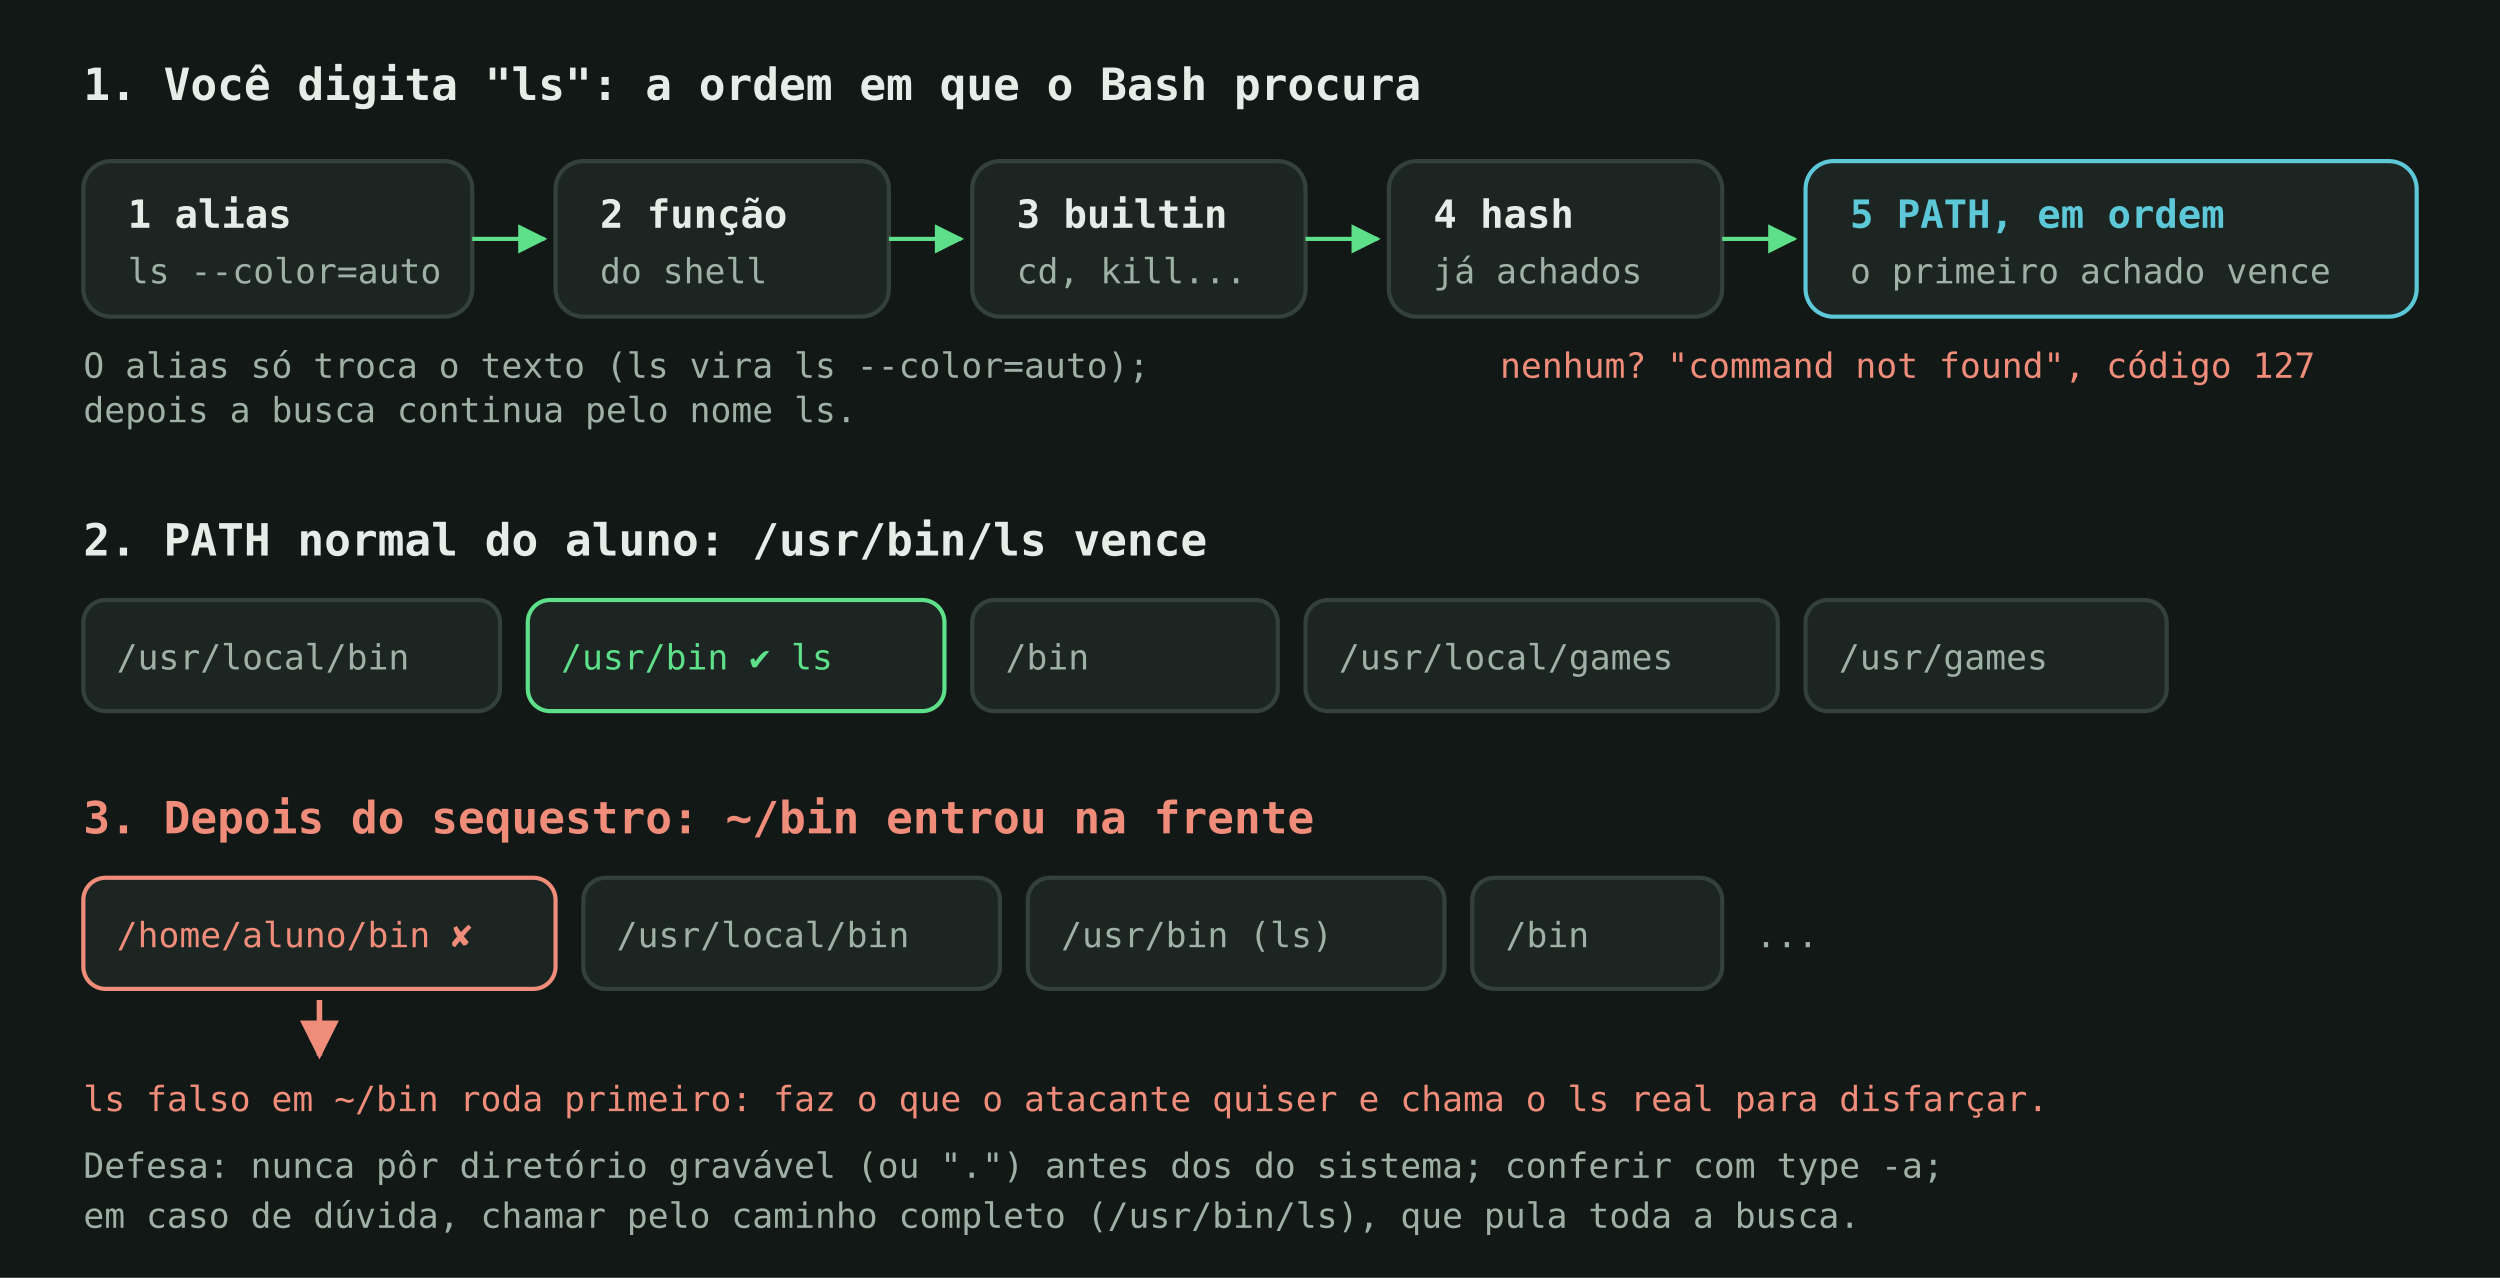
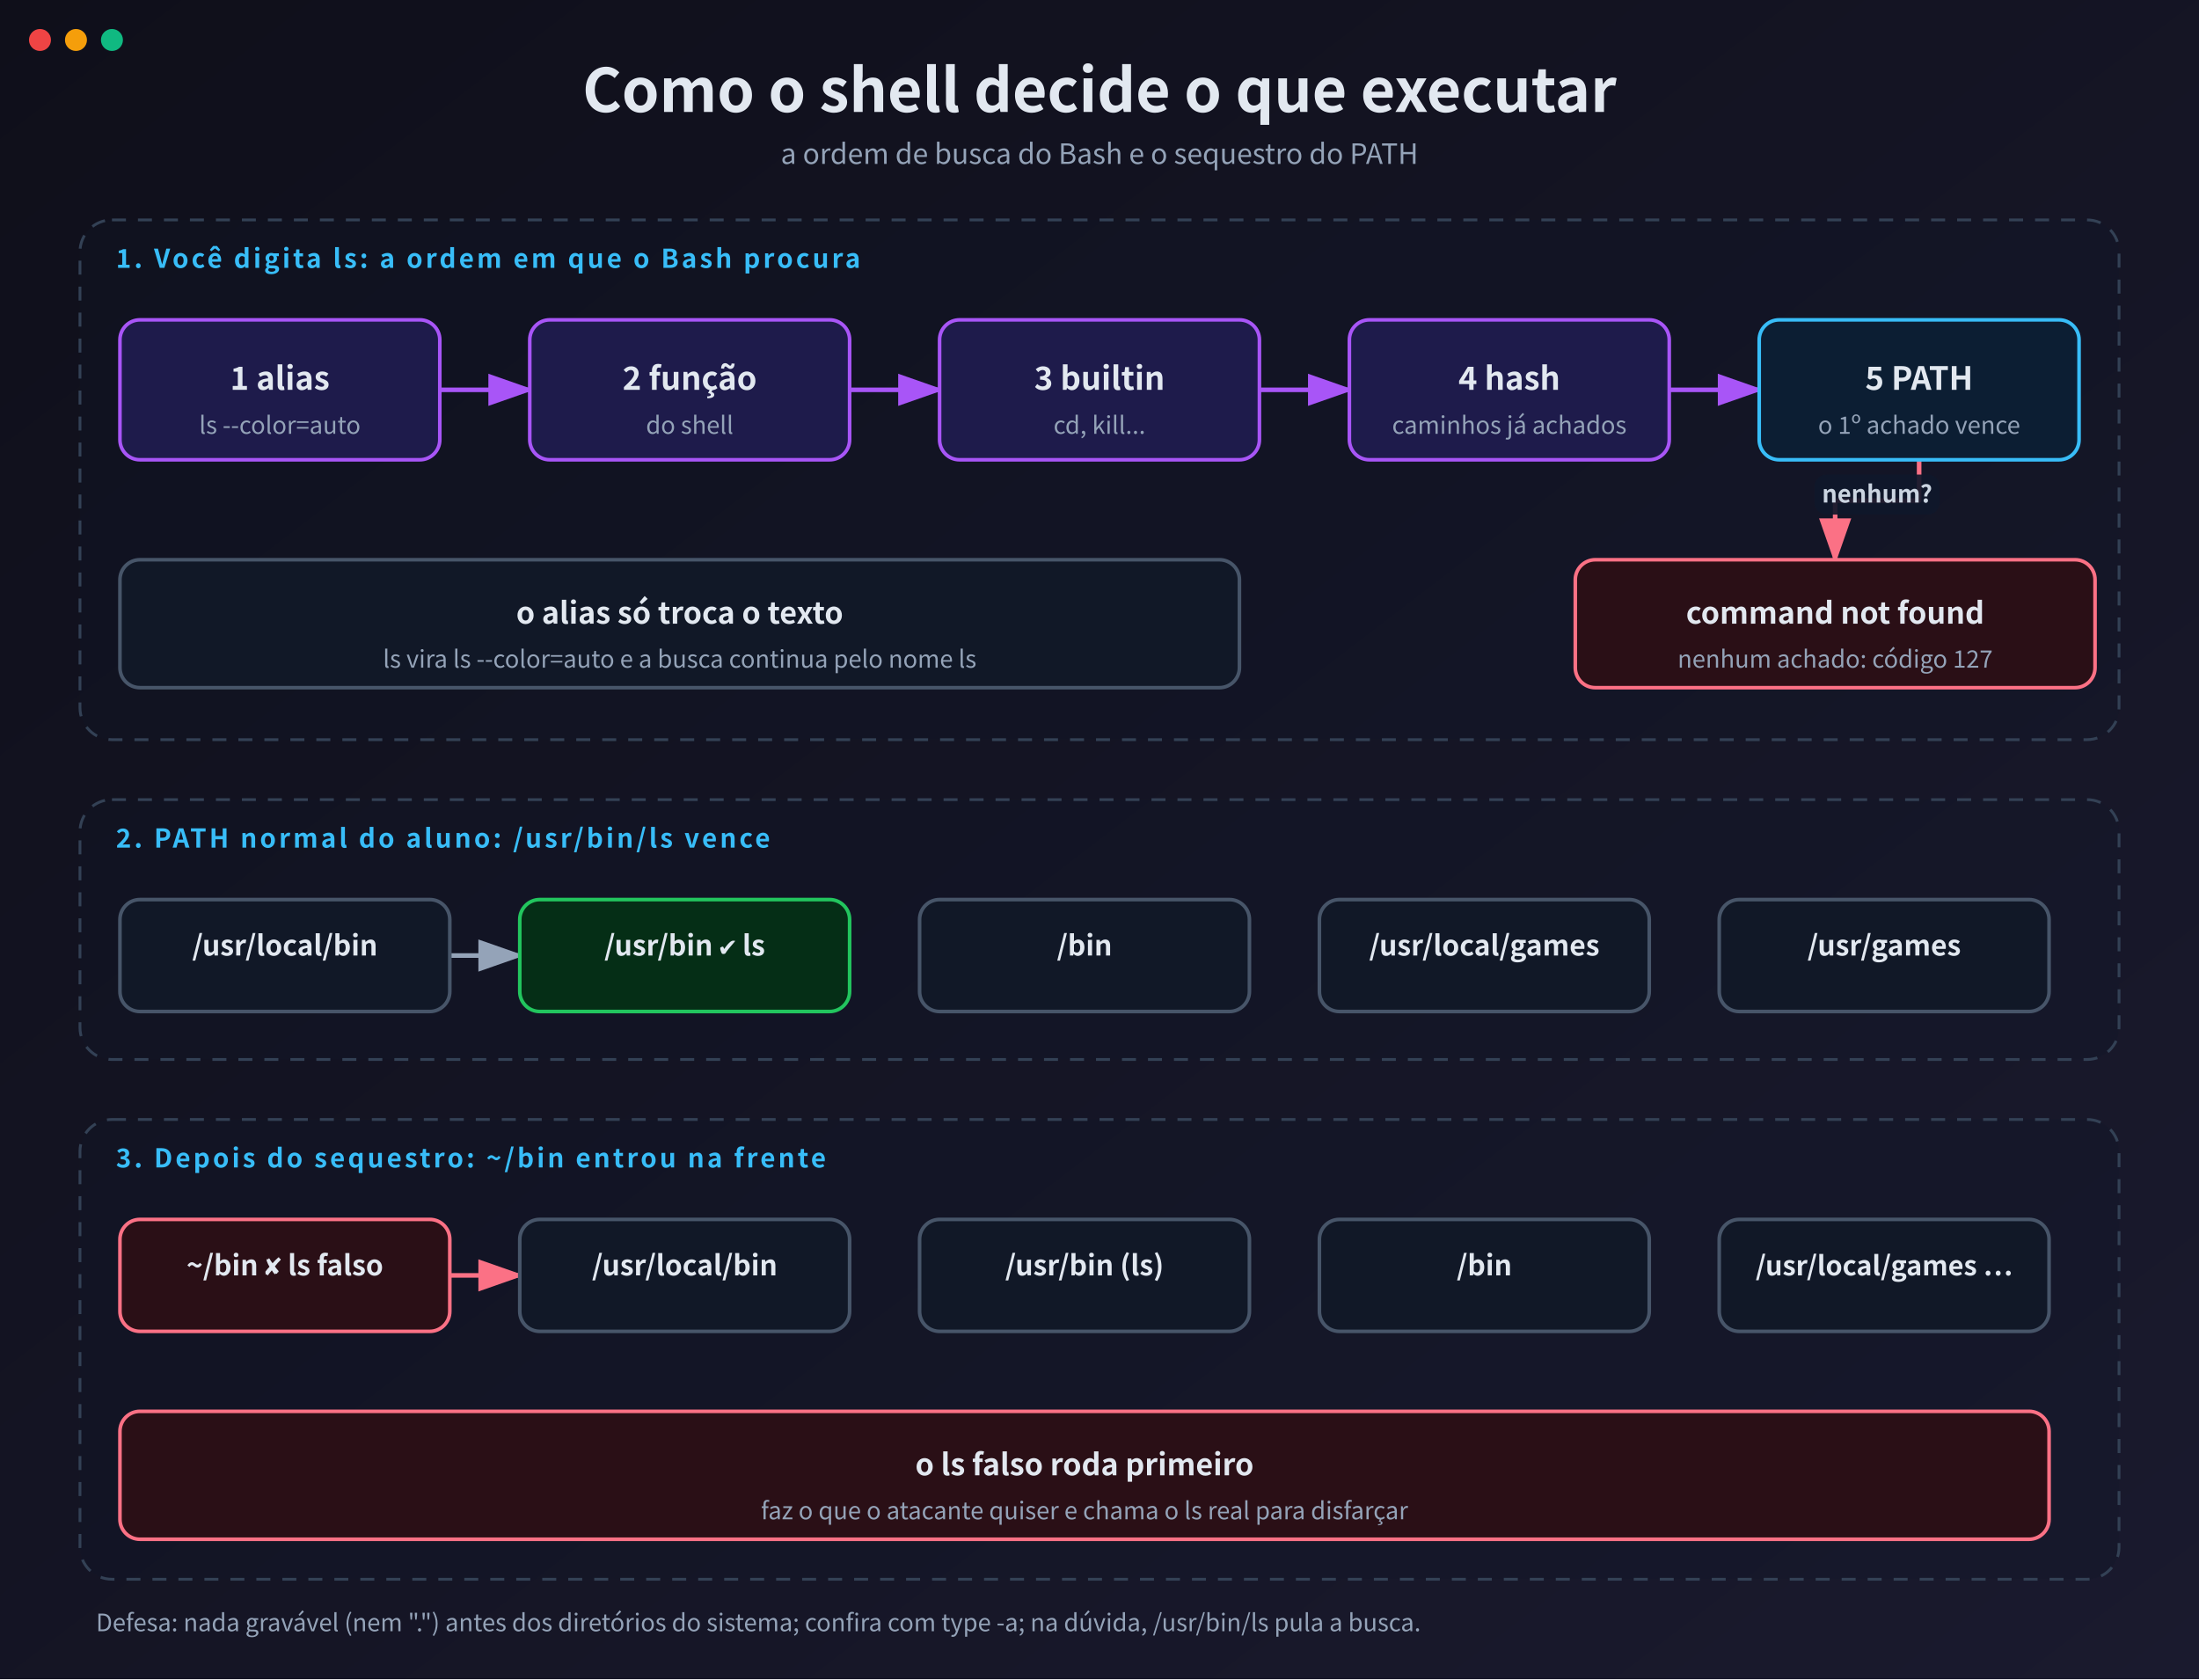
- <svg xmlns="http://www.w3.org/2000/svg" viewBox="0 0 900 460" role="img" aria-labelledby="t d">
-   <style>
-     text { font-family: ui-monospace, "DejaVu Sans Mono", Menlo, Consolas, monospace; fill: #e6ede8; }
-     .t { font-size: 16px; font-weight: 700; }
-     .m { font-size: 14px; font-weight: 700; }
-     .s { font-size: 12.5px; fill: #9fb0a6; }
-     .box { fill: #1c2521; stroke: #34413b; stroke-width: 1.5; }
-   </style>
+ <svg xmlns="http://www.w3.org/2000/svg" viewBox="0 0 1100 840" width="1100" height="840" data-generator="fireworks-tech-graph" data-schema-version="1" data-text-metrics="heuristic-v1" data-style-id="2" data-visual-theme="Dark Terminal" data-diagram-type="architecture" data-motion-scene="" data-semantic-profile="generic" data-semantic-valid="true" data-quality-profile="standard" data-max-bends-per-edge="12" data-max-total-bends="100" data-max-route-stretch="5.0" data-max-bridged-crossings="8" data-min-node-gap="0.0" data-min-container-gutter="0.0" data-min-label-clearance="2.0" data-min-segment-length="0.0">
  <defs>
-     <marker id="g" viewBox="0 0 10 10" refX="9" refY="5" markerWidth="7" markerHeight="7" orient="auto">
-       <path d="M0 0 L10 5 L0 10 z" fill="#5ee08a" />
+     <marker id="arrowA" markerWidth="10" markerHeight="7" refX="9" refY="3.5" orient="auto">
+       <polygon points="0 0, 10 3.5, 0 7" fill="#a855f7" />
    </marker>
-     <marker id="r" viewBox="0 0 10 10" refX="9" refY="5" markerWidth="7" markerHeight="7" orient="auto">
-       <path d="M0 0 L10 5 L0 10 z" fill="#f08c7a" />
+     <marker id="arrowB" markerWidth="10" markerHeight="7" refX="9" refY="3.5" orient="auto">
+       <polygon points="0 0, 10 3.5, 0 7" fill="#22c55e" />
    </marker>
+     <marker id="arrowC" markerWidth="10" markerHeight="7" refX="9" refY="3.5" orient="auto">
+       <polygon points="0 0, 10 3.5, 0 7" fill="#38bdf8" />
+     </marker>
+     <marker id="arrowE" markerWidth="10" markerHeight="7" refX="9" refY="3.5" orient="auto">
+       <polygon points="0 0, 10 3.5, 0 7" fill="#fb7185" />
+     </marker>
+     <marker id="arrowF" markerWidth="10" markerHeight="7" refX="9" refY="3.5" orient="auto">
+       <polygon points="0 0, 10 3.5, 0 7" fill="#f59e0b" />
+     </marker>
+     <marker id="arrowG" markerWidth="10" markerHeight="7" refX="9" refY="3.5" orient="auto">
+       <polygon points="0 0, 10 3.5, 0 7" fill="#f97316" />
+     </marker>
+     <marker id="arrowH" markerWidth="10" markerHeight="7" refX="9" refY="3.5" orient="auto">
+       <polygon points="0 0, 10 3.5, 0 7" fill="#94a3b8" />
+     </marker>
+     <linearGradient id="terminalGradient" x1="0%" y1="0%" x2="100%" y2="100%">
+       <stop offset="0%" stop-color="#0f0f1a" />
+       <stop offset="100%" stop-color="#1a1a2e" />
+     </linearGradient>
+     <filter id="glowBlue" x="-30%" y="-30%" width="160%" height="160%">
+       <feDropShadow dx="0" dy="0" stdDeviation="5" flood-color="#3b82f6" flood-opacity="0.65" />
+     </filter>
+     <filter id="glowPurple" x="-30%" y="-30%" width="160%" height="160%">
+       <feDropShadow dx="0" dy="0" stdDeviation="5" flood-color="#a855f7" flood-opacity="0.72" />
+     </filter>
+     <filter id="glowGreen" x="-30%" y="-30%" width="160%" height="160%">
+       <feDropShadow dx="0" dy="0" stdDeviation="5" flood-color="#22c55e" flood-opacity="0.62" />
+     </filter>
+     <filter id="glowOrange" x="-30%" y="-30%" width="160%" height="160%">
+       <feDropShadow dx="0" dy="0" stdDeviation="5" flood-color="#f97316" flood-opacity="0.62" />
+     </filter>
+     <style>
+     text { font-family: 'SF Mono', 'Fira Code', Menlo, 'Noto Sans CJK SC', 'Microsoft YaHei', 'SimHei', monospace; }
+     .title { font-size: 30px; font-weight: 700; fill: #e2e8f0; }
+     .subtitle { font-size: 14px; font-weight: 500; fill: #94a3b8; }
+     .section { font-size: 13px; font-weight: 700; fill: #38bdf8; letter-spacing: 1.4px; }
+     .section-sub { font-size: 12px; font-weight: 500; fill: #94a3b8; }
+     .node-title { font-weight: 700; fill: #e2e8f0; }
+     .node-sub { font-weight: 500; fill: #94a3b8; }
+     .node-type { font-size: 12px; font-weight: 700; fill: #94a3b8; letter-spacing: 0.08em; }
+     .arrow-label { font-size: 12px; font-weight: 600; fill: #cbd5e1; }
+     .legend { font-size: 12px; font-weight: 500; fill: #94a3b8; }
+     .footnote { font-size: 12px; font-weight: 500; fill: #94a3b8; }
+     .metric-label { font-size: 8.5px; font-weight: 700; fill: #94a3b8; text-transform: uppercase; }
+     .metric-value { font-size: 9.5px; font-weight: 700; fill: #e2e8f0; }
+     </style>
  </defs>
-   <rect width="900" height="460" fill="#121815" />
-   <text class="t" x="30" y="36">1. Você digita "ls": a ordem em que o Bash procura</text>
-   <rect class="box" x="30" y="58" width="140" height="56" rx="10" />
-   <text class="m" x="46" y="82">1 alias</text>
-   <text class="s" x="46" y="102">ls --color=auto</text>
-   <rect class="box" x="200" y="58" width="120" height="56" rx="10" />
-   <text class="m" x="216" y="82">2 função</text>
-   <text class="s" x="216" y="102">do shell</text>
-   <rect class="box" x="350" y="58" width="120" height="56" rx="10" />
-   <text class="m" x="366" y="82">3 builtin</text>
-   <text class="s" x="366" y="102">cd, kill...</text>
-   <rect class="box" x="500" y="58" width="120" height="56" rx="10" />
-   <text class="m" x="516" y="82">4 hash</text>
-   <text class="s" x="516" y="102">já achados</text>
-   <rect class="box" x="650" y="58" width="220" height="56" rx="10" style="stroke:#5cc8d8" />
-   <text class="m" x="666" y="82" style="fill:#5cc8d8">5 PATH, em ordem</text>
-   <text class="s" x="666" y="102">o primeiro achado vence</text>
-   <g stroke="#5ee08a" stroke-width="1.5">
-     <line x1="170" y1="86" x2="196" y2="86" marker-end="url(#g)" />
-     <line x1="320" y1="86" x2="346" y2="86" marker-end="url(#g)" />
-     <line x1="470" y1="86" x2="496" y2="86" marker-end="url(#g)" />
-     <line x1="620" y1="86" x2="646" y2="86" marker-end="url(#g)" />
+   <rect data-graph-role="background" width="1100.0" height="840.0" fill="url(#terminalGradient)" />
+   <circle cx="20.0" cy="20" r="5.5" fill="#ef4444" />
+   <circle cx="38.0" cy="20" r="5.5" fill="#f59e0b" />
+   <circle cx="56.0" cy="20" r="5.5" fill="#10b981" />
+   <text x="550.0" y="56" text-anchor="middle" class="title">Como o shell decide o que executar</text>
+   <text x="550.0" y="82" text-anchor="middle" class="subtitle">a ordem de busca do Bash e o sequestro do PATH</text>
+   <g id="c-ordem" data-graph-role="container" data-container-id="c-ordem" data-semantic-role="boundary" data-graph-bounds="40,110,1060,370">
+     <rect data-graph-role="container" x="40.0" y="110.0" width="1020.0" height="260.0" rx="16.0" fill="rgba(15,23,42,0.28)" stroke="#334155" stroke-width="1.4" stroke-dasharray="7 6" />
+     <text x="58.0" y="134.0" class="section">1. Você digita ls: a ordem em que o Bash procura</text>
+     <rect id="c-ordem-header" data-graph-role="reserved" data-reserved-kind="container-header" x="48" y="116" width="346.42" height="30" fill="none" stroke="none" />
  </g>
-   <text class="s" x="540" y="136" style="fill:#f08c7a">nenhum? "command not found", código 127</text>
-   <text class="s" x="30" y="136">O alias só troca o texto (ls vira ls --color=auto);</text>
-   <text class="s" x="30" y="152">depois a busca continua pelo nome ls.</text>
-   <text class="t" x="30" y="200">2. PATH normal do aluno: /usr/bin/ls vence</text>
-   <g>
-     <rect class="box" x="30" y="216" width="150" height="40" rx="8" />
-     <text class="s" x="42" y="241">/usr/local/bin</text>
-     <rect class="box" x="190" y="216" width="150" height="40" rx="8" style="stroke:#5ee08a" />
-     <text class="s" x="202" y="241" style="fill:#5ee08a">/usr/bin  ✔ ls</text>
-     <rect class="box" x="350" y="216" width="110" height="40" rx="8" />
-     <text class="s" x="362" y="241">/bin</text>
-     <rect class="box" x="470" y="216" width="170" height="40" rx="8" />
-     <text class="s" x="482" y="241">/usr/local/games</text>
-     <rect class="box" x="650" y="216" width="130" height="40" rx="8" />
-     <text class="s" x="662" y="241">/usr/games</text>
+   <g id="c-normal" data-graph-role="container" data-container-id="c-normal" data-semantic-role="boundary" data-graph-bounds="40,400,1060,530">
+     <rect data-graph-role="container" x="40.0" y="400.0" width="1020.0" height="130.0" rx="16.0" fill="rgba(15,23,42,0.28)" stroke="#334155" stroke-width="1.4" stroke-dasharray="7 6" />
+     <text x="58.0" y="424.0" class="section">2. PATH normal do aluno: /usr/bin/ls vence</text>
+     <rect id="c-normal-header" data-graph-role="reserved" data-reserved-kind="container-header" x="48" y="406" width="309.24" height="30" fill="none" stroke="none" />
  </g>
-   <text class="t" x="30" y="300" style="fill:#f08c7a">3. Depois do sequestro: ~/bin entrou na frente</text>
-   <g>
-     <rect class="box" x="30" y="316" width="170" height="40" rx="8" style="stroke:#f08c7a" />
-     <text class="s" x="42" y="341" style="fill:#f08c7a">/home/aluno/bin ✘</text>
-     <rect class="box" x="210" y="316" width="150" height="40" rx="8" />
-     <text class="s" x="222" y="341">/usr/local/bin</text>
-     <rect class="box" x="370" y="316" width="150" height="40" rx="8" />
-     <text class="s" x="382" y="341">/usr/bin  (ls)</text>
-     <rect class="box" x="530" y="316" width="90" height="40" rx="8" />
-     <text class="s" x="542" y="341">/bin</text>
-     <text class="s" x="632" y="341">...</text>
+   <g id="c-sequestro" data-graph-role="container" data-container-id="c-sequestro" data-semantic-role="boundary" data-graph-bounds="40,560,1060,790">
+     <rect data-graph-role="container" x="40.0" y="560.0" width="1020.0" height="230.0" rx="16.0" fill="rgba(15,23,42,0.28)" stroke="#334155" stroke-width="1.4" stroke-dasharray="7 6" />
+     <text x="58.0" y="584.0" class="section">3. Depois do sequestro: ~/bin entrou na frente</text>
+     <rect id="c-sequestro-header" data-graph-role="reserved" data-reserved-kind="container-header" x="48" y="566" width="343.3" height="30" fill="none" stroke="none" />
  </g>
-   <path d="M115 360 v20" stroke="#f08c7a" stroke-width="2" marker-end="url(#r)" />
-   <text class="s" x="30" y="400" style="fill:#f08c7a">ls falso em ~/bin roda primeiro: faz o que o atacante quiser e chama o ls real para disfarçar.</text>
-   <text class="s" x="30" y="424">Defesa: nunca pôr diretório gravável (ou ".") antes dos do sistema; conferir com type -a;</text>
-   <text class="s" x="30" y="442">em caso de dúvida, chamar pelo caminho completo (/usr/bin/ls), que pula toda a busca.</text>
+   <path id="a1" data-graph-role="edge" data-edge-id="a1" data-source="alias" data-target="funcao" data-edge-kind="flow" data-topic-id="" data-flow="control" data-motion-role="" data-motion-stage="" data-motion-order="" data-protocol="" data-via="" data-critical-path-id="" data-critical-hop="" data-critical-hops="" data-critical="false" data-bends="0" data-route-stretch="1.0" data-bridges="" d="M 220,195 L 265,195" fill="none" stroke="#a855f7" stroke-width="2.3" stroke-linecap="round" stroke-linejoin="round" marker-end="url(#arrowA)" />
+   <path id="a2" data-graph-role="edge" data-edge-id="a2" data-source="funcao" data-target="builtin" data-edge-kind="flow" data-topic-id="" data-flow="control" data-motion-role="" data-motion-stage="" data-motion-order="" data-protocol="" data-via="" data-critical-path-id="" data-critical-hop="" data-critical-hops="" data-critical="false" data-bends="0" data-route-stretch="1.0" data-bridges="" d="M 425,195 L 470,195" fill="none" stroke="#a855f7" stroke-width="2.3" stroke-linecap="round" stroke-linejoin="round" marker-end="url(#arrowA)" />
+   <path id="a3" data-graph-role="edge" data-edge-id="a3" data-source="builtin" data-target="hash" data-edge-kind="flow" data-topic-id="" data-flow="control" data-motion-role="" data-motion-stage="" data-motion-order="" data-protocol="" data-via="" data-critical-path-id="" data-critical-hop="" data-critical-hops="" data-critical="false" data-bends="0" data-route-stretch="1.0" data-bridges="" d="M 630,195 L 675,195" fill="none" stroke="#a855f7" stroke-width="2.3" stroke-linecap="round" stroke-linejoin="round" marker-end="url(#arrowA)" />
+   <path id="a4" data-graph-role="edge" data-edge-id="a4" data-source="hash" data-target="path" data-edge-kind="flow" data-topic-id="" data-flow="control" data-motion-role="" data-motion-stage="" data-motion-order="" data-protocol="" data-via="" data-critical-path-id="" data-critical-hop="" data-critical-hops="" data-critical="false" data-bends="0" data-route-stretch="1.0" data-bridges="" d="M 835,195 L 880,195" fill="none" stroke="#a855f7" stroke-width="2.3" stroke-linecap="round" stroke-linejoin="round" marker-end="url(#arrowA)" />
+   <path id="a5" data-graph-role="edge" data-edge-id="a5" data-source="path" data-target="notfound" data-edge-kind="flow" data-topic-id="" data-flow="data" data-motion-role="" data-motion-stage="" data-motion-order="" data-protocol="" data-via="" data-critical-path-id="" data-critical-hop="" data-critical-hops="" data-critical="false" data-bends="2" data-route-stretch="1.0" data-bridges="" d="M 960,230 L 960,250.4 L 918,250.4 L 918,280" fill="none" stroke="#fb7185" stroke-width="2.3" stroke-linecap="round" stroke-linejoin="round" marker-end="url(#arrowE)" />
+   <path id="n01" data-graph-role="edge" data-edge-id="n01" data-source="n0" data-target="n1" data-edge-kind="flow" data-topic-id="" data-flow="neutral" data-motion-role="" data-motion-stage="" data-motion-order="" data-protocol="" data-via="" data-critical-path-id="" data-critical-hop="" data-critical-hops="" data-critical="false" data-bends="0" data-route-stretch="1.0" data-bridges="" d="M 225,478 L 260,478" fill="none" stroke="#94a3b8" stroke-width="2.3" stroke-linecap="round" stroke-linejoin="round" marker-end="url(#arrowH)" />
+   <path id="h01" data-graph-role="edge" data-edge-id="h01" data-source="h0" data-target="h1" data-edge-kind="flow" data-topic-id="" data-flow="data" data-motion-role="" data-motion-stage="" data-motion-order="" data-protocol="" data-via="" data-critical-path-id="" data-critical-hop="" data-critical-hops="" data-critical="false" data-bends="0" data-route-stretch="1.0" data-bridges="" d="M 225,638 L 260,638" fill="none" stroke="#fb7185" stroke-width="2.3" stroke-linecap="round" stroke-linejoin="round" marker-end="url(#arrowE)" />
+   <g id="node-alias" data-graph-role="node" data-node-id="alias" data-semantic-role="rect" data-motion-role="" data-motion-stage="" data-motion-order="" data-parent="" data-deployment-id="" data-topic-id="" data-span-id="" data-station-order="" data-status="" data-start-ms="" data-duration-ms="" data-parent-span="" data-graph-bounds="60,160,220,230">
+     <rect x="60.0" y="160.0" width="160.0" height="70.0" rx="10.0" fill="#1e1b4b" stroke="#a855f7" stroke-width="1.8" />
+     <text data-text-role="title" data-full-text="1 alias" data-text-max-width="136.0" x="140.0" y="195.0" text-anchor="middle" class="node-title" font-size="16.0">1 alias</text>
+     <text data-text-role="subtitle" data-full-text="ls --color=auto" data-text-max-width="136.0" x="140.0" y="217.0" text-anchor="middle" class="node-sub" font-size="12">ls --color=auto</text>
+   </g>
+   <g id="node-funcao" data-graph-role="node" data-node-id="funcao" data-semantic-role="rect" data-motion-role="" data-motion-stage="" data-motion-order="" data-parent="" data-deployment-id="" data-topic-id="" data-span-id="" data-station-order="" data-status="" data-start-ms="" data-duration-ms="" data-parent-span="" data-graph-bounds="265,160,425,230">
+     <rect x="265.0" y="160.0" width="160.0" height="70.0" rx="10.0" fill="#1e1b4b" stroke="#a855f7" stroke-width="1.8" />
+     <text data-text-role="title" data-full-text="2 função" data-text-max-width="136.0" x="345.0" y="195.0" text-anchor="middle" class="node-title" font-size="16.0">2 função</text>
+     <text data-text-role="subtitle" data-full-text="do shell" data-text-max-width="136.0" x="345.0" y="217.0" text-anchor="middle" class="node-sub" font-size="12">do shell</text>
+   </g>
+   <g id="node-builtin" data-graph-role="node" data-node-id="builtin" data-semantic-role="rect" data-motion-role="" data-motion-stage="" data-motion-order="" data-parent="" data-deployment-id="" data-topic-id="" data-span-id="" data-station-order="" data-status="" data-start-ms="" data-duration-ms="" data-parent-span="" data-graph-bounds="470,160,630,230">
+     <rect x="470.0" y="160.0" width="160.0" height="70.0" rx="10.0" fill="#1e1b4b" stroke="#a855f7" stroke-width="1.8" />
+     <text data-text-role="title" data-full-text="3 builtin" data-text-max-width="136.0" x="550.0" y="195.0" text-anchor="middle" class="node-title" font-size="16.0">3 builtin</text>
+     <text data-text-role="subtitle" data-full-text="cd, kill..." data-text-max-width="136.0" x="550.0" y="217.0" text-anchor="middle" class="node-sub" font-size="12">cd, kill...</text>
+   </g>
+   <g id="node-hash" data-graph-role="node" data-node-id="hash" data-semantic-role="rect" data-motion-role="" data-motion-stage="" data-motion-order="" data-parent="" data-deployment-id="" data-topic-id="" data-span-id="" data-station-order="" data-status="" data-start-ms="" data-duration-ms="" data-parent-span="" data-graph-bounds="675,160,835,230">
+     <rect x="675.0" y="160.0" width="160.0" height="70.0" rx="10.0" fill="#1e1b4b" stroke="#a855f7" stroke-width="1.8" />
+     <text data-text-role="title" data-full-text="4 hash" data-text-max-width="136.0" x="755.0" y="195.0" text-anchor="middle" class="node-title" font-size="16.0">4 hash</text>
+     <text data-text-role="subtitle" data-full-text="caminhos já achados" data-text-max-width="136.0" x="755.0" y="217.0" text-anchor="middle" class="node-sub" font-size="12">caminhos já achados</text>
+   </g>
+   <g id="node-path" data-graph-role="node" data-node-id="path" data-semantic-role="rect" data-motion-role="" data-motion-stage="" data-motion-order="" data-parent="" data-deployment-id="" data-topic-id="" data-span-id="" data-station-order="" data-status="" data-start-ms="" data-duration-ms="" data-parent-span="" data-graph-bounds="880,160,1040,230">
+     <rect x="880.0" y="160.0" width="160.0" height="70.0" rx="10.0" fill="#0c1e33" stroke="#38bdf8" stroke-width="1.8" />
+     <text data-text-role="title" data-full-text="5 PATH" data-text-max-width="136.0" x="960.0" y="195.0" text-anchor="middle" class="node-title" font-size="16.0">5 PATH</text>
+     <text data-text-role="subtitle" data-full-text="o 1º achado vence" data-text-max-width="136.0" x="960.0" y="217.0" text-anchor="middle" class="node-sub" font-size="12">o 1º achado vence</text>
+   </g>
+   <g id="node-nota-alias" data-graph-role="node" data-node-id="nota-alias" data-semantic-role="rect" data-motion-role="" data-motion-stage="" data-motion-order="" data-parent="" data-deployment-id="" data-topic-id="" data-span-id="" data-station-order="" data-status="" data-start-ms="" data-duration-ms="" data-parent-span="" data-graph-bounds="60,280,620,344">
+     <rect x="60.0" y="280.0" width="560.0" height="64.0" rx="10.0" fill="#111827" stroke="#475569" stroke-width="1.8" />
+     <text data-text-role="title" data-full-text="o alias só troca o texto" data-text-max-width="536.0" x="340.0" y="312.0" text-anchor="middle" class="node-title" font-size="15.0">o alias só troca o texto</text>
+     <text data-text-role="subtitle" data-full-text="ls vira ls --color=auto e a busca continua pelo nome ls" data-text-max-width="536.0" x="340.0" y="334.0" text-anchor="middle" class="node-sub" font-size="12">ls vira ls --color=auto e a busca continua pelo nome ls</text>
+   </g>
+   <g id="node-notfound" data-graph-role="node" data-node-id="notfound" data-semantic-role="rect" data-motion-role="" data-motion-stage="" data-motion-order="" data-parent="" data-deployment-id="" data-topic-id="" data-span-id="" data-station-order="" data-status="" data-start-ms="" data-duration-ms="" data-parent-span="" data-graph-bounds="788,280,1048,344">
+     <rect x="788.0" y="280.0" width="260.0" height="64.0" rx="10.0" fill="#2a0f16" stroke="#fb7185" stroke-width="1.8" />
+     <text data-text-role="title" data-full-text="command not found" data-text-max-width="236.0" x="918.0" y="312.0" text-anchor="middle" class="node-title" font-size="15.0">command not found</text>
+     <text data-text-role="subtitle" data-full-text="nenhum achado: código 127" data-text-max-width="236.0" x="918.0" y="334.0" text-anchor="middle" class="node-sub" font-size="12">nenhum achado: código 127</text>
+   </g>
+   <g id="node-n0" data-graph-role="node" data-node-id="n0" data-semantic-role="rect" data-motion-role="" data-motion-stage="" data-motion-order="" data-parent="" data-deployment-id="" data-topic-id="" data-span-id="" data-station-order="" data-status="" data-start-ms="" data-duration-ms="" data-parent-span="" data-graph-bounds="60,450,225,506">
+     <rect x="60.0" y="450.0" width="165.0" height="56.0" rx="10.0" fill="#111827" stroke="#475569" stroke-width="1.8" />
+     <text data-text-role="title" data-full-text="/usr/local/bin" data-text-max-width="141.0" x="142.5" y="478.0" text-anchor="middle" class="node-title" font-size="14.0">/usr/local/bin</text>
+   </g>
+   <g id="node-n1" data-graph-role="node" data-node-id="n1" data-semantic-role="rect" data-motion-role="" data-motion-stage="" data-motion-order="" data-parent="" data-deployment-id="" data-topic-id="" data-span-id="" data-station-order="" data-status="" data-start-ms="" data-duration-ms="" data-parent-span="" data-graph-bounds="260,450,425,506">
+     <rect x="260.0" y="450.0" width="165.0" height="56.0" rx="10.0" fill="#052e16" stroke="#22c55e" stroke-width="1.8" />
+     <text data-text-role="title" data-full-text="/usr/bin  ✔ ls" data-text-max-width="141.0" x="342.5" y="478.0" text-anchor="middle" class="node-title" font-size="14.0">/usr/bin ✔ ls</text>
+   </g>
+   <g id="node-n2" data-graph-role="node" data-node-id="n2" data-semantic-role="rect" data-motion-role="" data-motion-stage="" data-motion-order="" data-parent="" data-deployment-id="" data-topic-id="" data-span-id="" data-station-order="" data-status="" data-start-ms="" data-duration-ms="" data-parent-span="" data-graph-bounds="460,450,625,506">
+     <rect x="460.0" y="450.0" width="165.0" height="56.0" rx="10.0" fill="#111827" stroke="#475569" stroke-width="1.8" />
+     <text data-text-role="title" data-full-text="/bin" data-text-max-width="141.0" x="542.5" y="478.0" text-anchor="middle" class="node-title" font-size="14.0">/bin</text>
+   </g>
+   <g id="node-n3" data-graph-role="node" data-node-id="n3" data-semantic-role="rect" data-motion-role="" data-motion-stage="" data-motion-order="" data-parent="" data-deployment-id="" data-topic-id="" data-span-id="" data-station-order="" data-status="" data-start-ms="" data-duration-ms="" data-parent-span="" data-graph-bounds="660,450,825,506">
+     <rect x="660.0" y="450.0" width="165.0" height="56.0" rx="10.0" fill="#111827" stroke="#475569" stroke-width="1.8" />
+     <text data-text-role="title" data-full-text="/usr/local/games" data-text-max-width="141.0" x="742.5" y="478.0" text-anchor="middle" class="node-title" font-size="14.0">/usr/local/games</text>
+   </g>
+   <g id="node-n4" data-graph-role="node" data-node-id="n4" data-semantic-role="rect" data-motion-role="" data-motion-stage="" data-motion-order="" data-parent="" data-deployment-id="" data-topic-id="" data-span-id="" data-station-order="" data-status="" data-start-ms="" data-duration-ms="" data-parent-span="" data-graph-bounds="860,450,1025,506">
+     <rect x="860.0" y="450.0" width="165.0" height="56.0" rx="10.0" fill="#111827" stroke="#475569" stroke-width="1.8" />
+     <text data-text-role="title" data-full-text="/usr/games" data-text-max-width="141.0" x="942.5" y="478.0" text-anchor="middle" class="node-title" font-size="14.0">/usr/games</text>
+   </g>
+   <g id="node-h0" data-graph-role="node" data-node-id="h0" data-semantic-role="rect" data-motion-role="" data-motion-stage="" data-motion-order="" data-parent="" data-deployment-id="" data-topic-id="" data-span-id="" data-station-order="" data-status="" data-start-ms="" data-duration-ms="" data-parent-span="" data-graph-bounds="60,610,225,666">
+     <rect x="60.0" y="610.0" width="165.0" height="56.0" rx="10.0" fill="#2a0f16" stroke="#fb7185" stroke-width="1.8" />
+     <text data-text-role="title" data-full-text="~/bin  ✘ ls falso" data-text-max-width="141.0" x="142.5" y="638.0" text-anchor="middle" class="node-title" font-size="14.0">~/bin ✘ ls falso</text>
+   </g>
+   <g id="node-h1" data-graph-role="node" data-node-id="h1" data-semantic-role="rect" data-motion-role="" data-motion-stage="" data-motion-order="" data-parent="" data-deployment-id="" data-topic-id="" data-span-id="" data-station-order="" data-status="" data-start-ms="" data-duration-ms="" data-parent-span="" data-graph-bounds="260,610,425,666">
+     <rect x="260.0" y="610.0" width="165.0" height="56.0" rx="10.0" fill="#111827" stroke="#475569" stroke-width="1.8" />
+     <text data-text-role="title" data-full-text="/usr/local/bin" data-text-max-width="141.0" x="342.5" y="638.0" text-anchor="middle" class="node-title" font-size="14.0">/usr/local/bin</text>
+   </g>
+   <g id="node-h2" data-graph-role="node" data-node-id="h2" data-semantic-role="rect" data-motion-role="" data-motion-stage="" data-motion-order="" data-parent="" data-deployment-id="" data-topic-id="" data-span-id="" data-station-order="" data-status="" data-start-ms="" data-duration-ms="" data-parent-span="" data-graph-bounds="460,610,625,666">
+     <rect x="460.0" y="610.0" width="165.0" height="56.0" rx="10.0" fill="#111827" stroke="#475569" stroke-width="1.8" />
+     <text data-text-role="title" data-full-text="/usr/bin  (ls)" data-text-max-width="141.0" x="542.5" y="638.0" text-anchor="middle" class="node-title" font-size="14.0">/usr/bin (ls)</text>
+   </g>
+   <g id="node-h3" data-graph-role="node" data-node-id="h3" data-semantic-role="rect" data-motion-role="" data-motion-stage="" data-motion-order="" data-parent="" data-deployment-id="" data-topic-id="" data-span-id="" data-station-order="" data-status="" data-start-ms="" data-duration-ms="" data-parent-span="" data-graph-bounds="660,610,825,666">
+     <rect x="660.0" y="610.0" width="165.0" height="56.0" rx="10.0" fill="#111827" stroke="#475569" stroke-width="1.8" />
+     <text data-text-role="title" data-full-text="/bin" data-text-max-width="141.0" x="742.5" y="638.0" text-anchor="middle" class="node-title" font-size="14.0">/bin</text>
+   </g>
+   <g id="node-h4" data-graph-role="node" data-node-id="h4" data-semantic-role="rect" data-motion-role="" data-motion-stage="" data-motion-order="" data-parent="" data-deployment-id="" data-topic-id="" data-span-id="" data-station-order="" data-status="" data-start-ms="" data-duration-ms="" data-parent-span="" data-graph-bounds="860,610,1025,666">
+     <rect x="860.0" y="610.0" width="165.0" height="56.0" rx="10.0" fill="#111827" stroke="#475569" stroke-width="1.8" />
+     <text data-text-role="title" data-full-text="/usr/local/games …" data-text-max-width="141.0" x="942.5" y="638.0" text-anchor="middle" class="node-title" font-size="13.45">/usr/local/games …</text>
+   </g>
+   <g id="node-falso" data-graph-role="node" data-node-id="falso" data-semantic-role="rect" data-motion-role="" data-motion-stage="" data-motion-order="" data-parent="" data-deployment-id="" data-topic-id="" data-span-id="" data-station-order="" data-status="" data-start-ms="" data-duration-ms="" data-parent-span="" data-graph-bounds="60,706,1025,770">
+     <rect x="60.0" y="706.0" width="965.0" height="64.0" rx="10.0" fill="#2a0f16" stroke="#fb7185" stroke-width="1.8" />
+     <text data-text-role="title" data-full-text="o ls falso roda primeiro" data-text-max-width="941.0" x="542.5" y="738.0" text-anchor="middle" class="node-title" font-size="15.0">o ls falso roda primeiro</text>
+     <text data-text-role="subtitle" data-full-text="faz o que o atacante quiser e chama o ls real para disfarçar" data-text-max-width="941.0" x="542.5" y="760.0" text-anchor="middle" class="node-sub" font-size="12">faz o que o atacante quiser e chama o ls real para disfarçar</text>
+   </g>
+   <g id="a5-label" data-graph-role="label" data-owner="a5" data-graph-bounds="907.64,237.4,970.36,257.4">
+     <rect x="907.64" y="237.4" width="62.72" height="20" rx="6" fill="#0f172a" opacity="0.92" />
+     <text x="939.0" y="251.4" text-anchor="middle" class="arrow-label">nenhum?</text>
+   </g>
+   <g id="footer" data-graph-role="reserved" data-graph-bounds="48,804,902,820">
+     <text x="48.0" y="816.0" class="footnote">Defesa: nada gravável (nem ".") antes dos diretórios do sistema; confira com type -a; na dúvida, /usr/bin/ls pula a busca.</text>
+   </g>
</svg>
